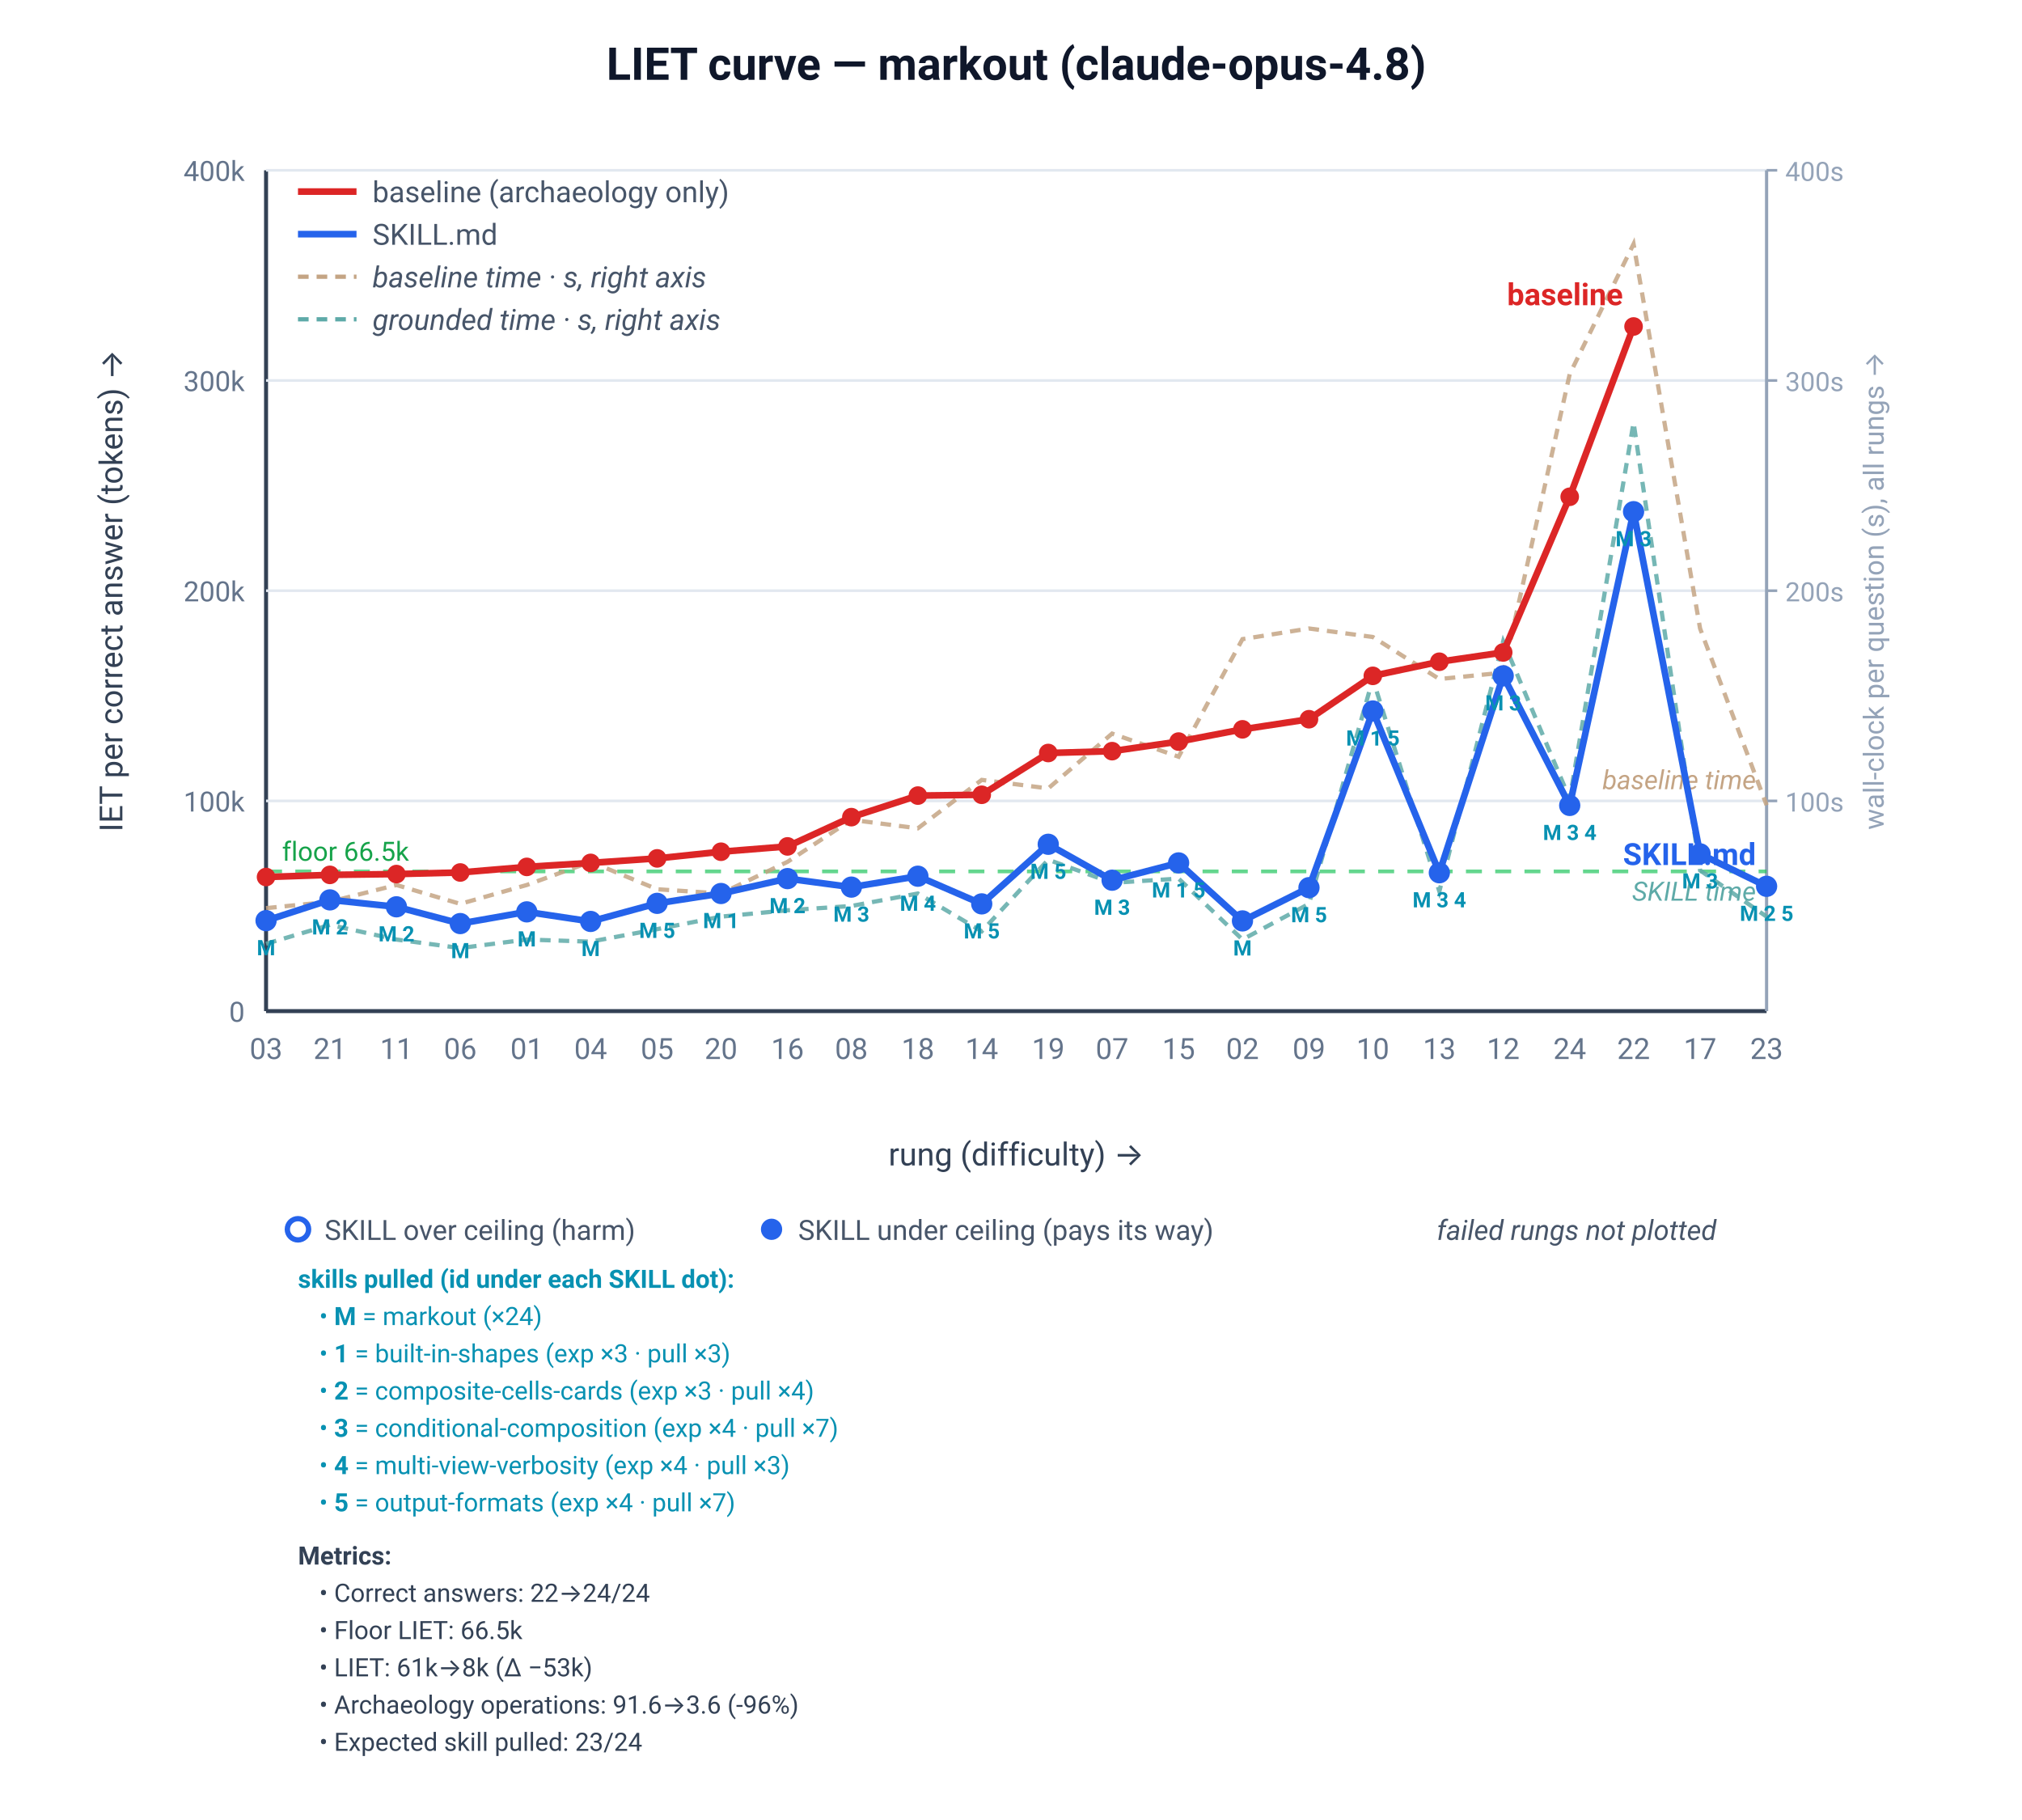
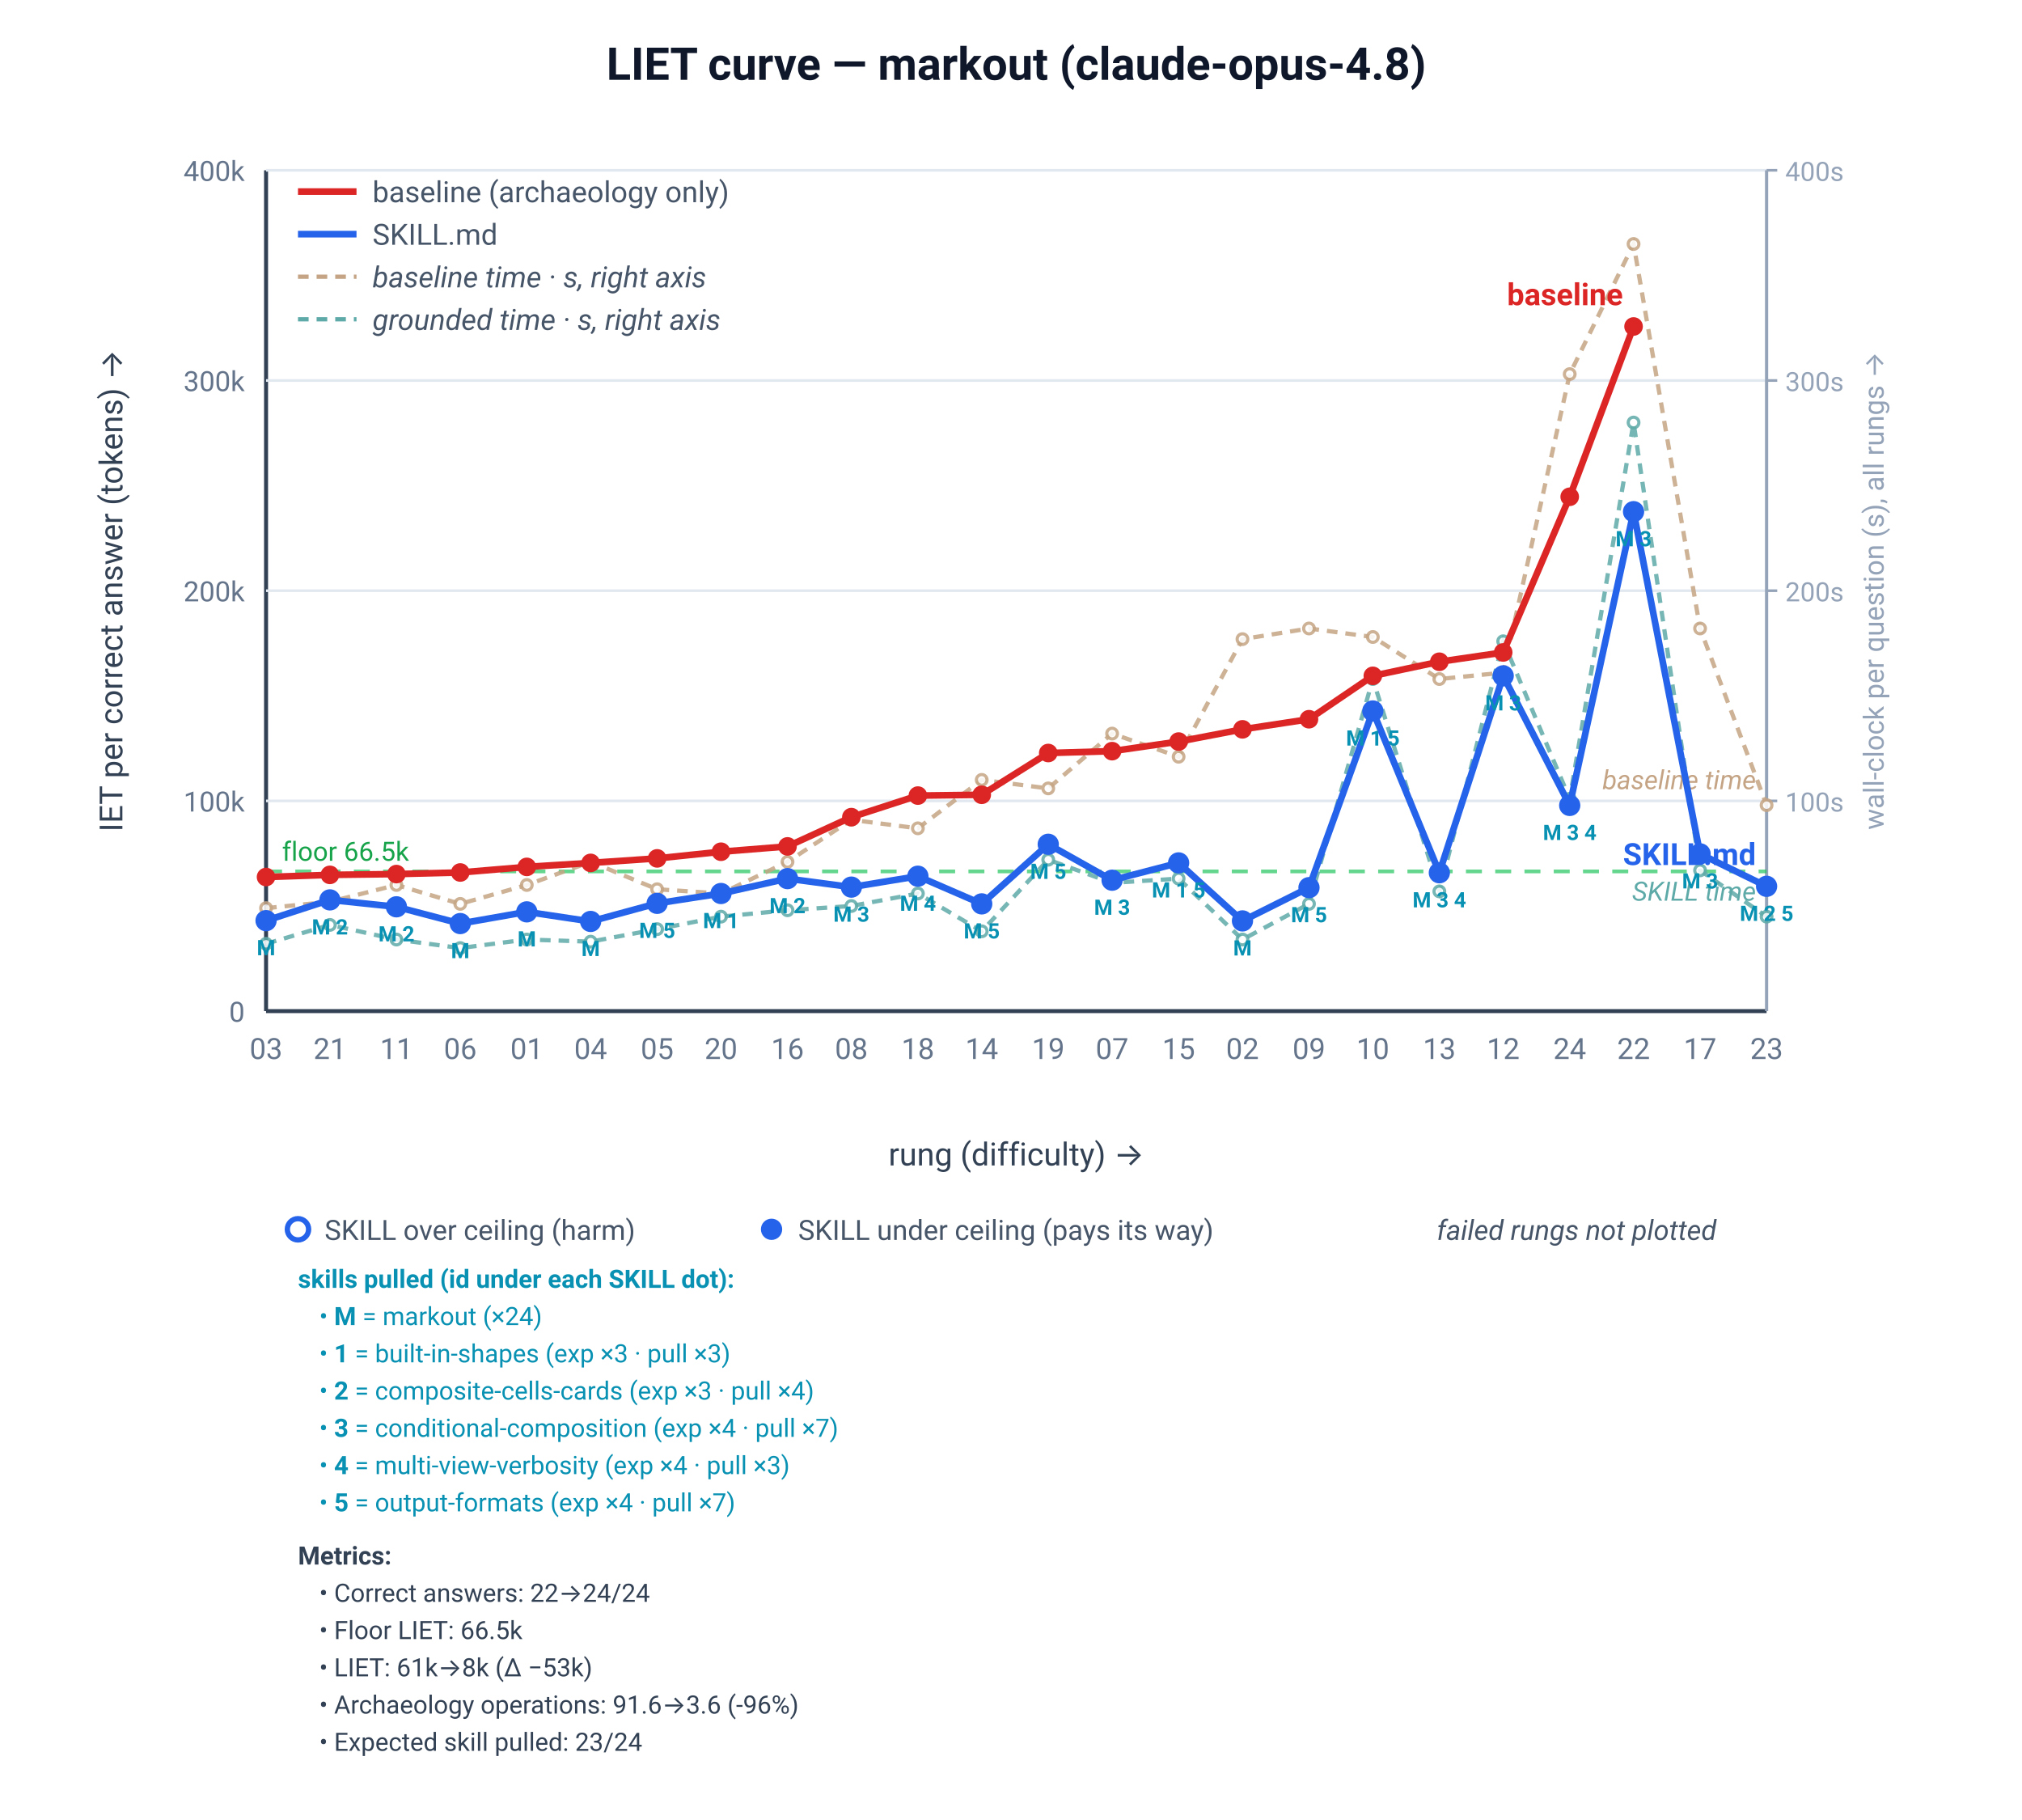
<svg xmlns="http://www.w3.org/2000/svg" viewBox="0 0 760 684" font-family="ui-sans-serif, system-ui, -apple-system, Segoe UI, Roboto, sans-serif">
  <rect width="760" height="684" fill="#ffffff" />
  <text x="382" y="30" text-anchor="middle" font-size="17" font-weight="700" fill="#0f172a">LIET curve — markout (claude-opus-4.8)</text>
  <line x1="100" y1="380" x2="664" y2="380" stroke="#334155" stroke-width="1.5" />
  <line x1="100" y1="380" x2="100" y2="64" stroke="#334155" stroke-width="1.5" />
  <text x="92" y="384" text-anchor="end" font-size="10.5" fill="#64748b">0</text>
  <line x1="100" y1="301" x2="664" y2="301" stroke="#e2e8f0" stroke-width="1" />
  <text x="92" y="305" text-anchor="end" font-size="10.5" fill="#64748b">100k</text>
  <line x1="100" y1="222" x2="664" y2="222" stroke="#e2e8f0" stroke-width="1" />
  <text x="92" y="226" text-anchor="end" font-size="10.5" fill="#64748b">200k</text>
  <line x1="100" y1="143" x2="664" y2="143" stroke="#e2e8f0" stroke-width="1" />
  <text x="92" y="147" text-anchor="end" font-size="10.5" fill="#64748b">300k</text>
  <line x1="100" y1="64" x2="664" y2="64" stroke="#e2e8f0" stroke-width="1" />
  <text x="92" y="68" text-anchor="end" font-size="10.5" fill="#64748b">400k</text>
  <text x="382" y="438" text-anchor="middle" font-size="12" fill="#334155">rung (difficulty) →</text>
  <text x="46" y="222" text-anchor="middle" font-size="12" fill="#334155" transform="rotate(-90 46 222)">IET per correct answer (tokens) →</text>
  <line x1="664" y1="380" x2="664" y2="64" stroke="#94a3b8" stroke-width="1.2" />
  <line x1="664" y1="301" x2="668" y2="301" stroke="#94a3b8" stroke-width="1" />
  <text x="671" y="305" text-anchor="start" font-size="10" fill="#94a3b8">100s</text>
  <line x1="664" y1="222" x2="668" y2="222" stroke="#94a3b8" stroke-width="1" />
  <text x="671" y="226" text-anchor="start" font-size="10" fill="#94a3b8">200s</text>
  <line x1="664" y1="143" x2="668" y2="143" stroke="#94a3b8" stroke-width="1" />
  <text x="671" y="147" text-anchor="start" font-size="10" fill="#94a3b8">300s</text>
  <line x1="664" y1="64" x2="668" y2="64" stroke="#94a3b8" stroke-width="1" />
  <text x="671" y="68" text-anchor="start" font-size="10" fill="#94a3b8">400s</text>
  <text x="708" y="222" text-anchor="middle" font-size="10.5" fill="#94a3b8" transform="rotate(-90 708 222)">wall-clock per question (s), all rungs →</text>
  <line x1="100" y1="327.5" x2="664" y2="327.5" stroke="#22c55e" stroke-width="1.4" stroke-dasharray="6 5" opacity="0.7" />
  <text x="106" y="323.5" font-size="10" fill="#16a34a">floor 66.5k</text>
  <g font-size="11" fill="#475569">
    <line x1="112" y1="72" x2="134" y2="72" stroke="#dc2626" stroke-width="2.5" />
    <text x="140" y="76">baseline (archaeology only)</text>
    <line x1="112" y1="88" x2="134" y2="88" stroke="#2563eb" stroke-width="2.5" />
    <text x="140" y="92">SKILL.md</text>
    <line x1="112" y1="104" x2="134" y2="104" stroke="#c4a484" stroke-width="1.6" stroke-dasharray="4 3" />
    <text x="140" y="108" font-style="italic">baseline time · s, right axis</text>
    <line x1="112" y1="120" x2="134" y2="120" stroke="#5eaaa8" stroke-width="1.6" stroke-dasharray="4 3" />
    <text x="140" y="124" font-style="italic">grounded time · s, right axis</text>
  </g>
  <g font-size="11" fill="#64748b" text-anchor="middle">
    <text x="100" y="398">03</text>
    <text x="124" y="398">21</text>
    <text x="149" y="398">11</text>
    <text x="173" y="398">06</text>
    <text x="198" y="398">01</text>
    <text x="222" y="398">04</text>
    <text x="247" y="398">05</text>
    <text x="271" y="398">20</text>
    <text x="296" y="398">16</text>
    <text x="320" y="398">08</text>
    <text x="345" y="398">18</text>
    <text x="369" y="398">14</text>
    <text x="394" y="398">19</text>
    <text x="418" y="398">07</text>
    <text x="443" y="398">15</text>
    <text x="467" y="398">02</text>
    <text x="492" y="398">09</text>
    <text x="516" y="398">10</text>
    <text x="541" y="398">13</text>
    <text x="565" y="398">12</text>
    <text x="590" y="398">24</text>
    <text x="614" y="398">22</text>
    <text x="639" y="398">17</text>
    <text x="664" y="398">23</text>
  </g>
  <polyline points="100,341.3 124,338.9 149,332.6 173,339.7 198,332.6 222,323.9 247,334.2 271,335.8 296,323.9 320,308.1 345,311.3 369,293.1 394,296.3 418,275.7 443,284.4 467,240.2 492,236.2 516,239.4 541,255.2 565,252.8 590,140.6 614,91.7 639,236.2 664,302.6" fill="none" stroke="#c4a484" stroke-width="1.6" stroke-dasharray="4 3" opacity="0.85" />
+   <circle cx="100" cy="341.3" r="2" fill="white" stroke="#c4a484" stroke-width="1.2" opacity="0.85" />
+   <circle cx="124" cy="338.9" r="2" fill="white" stroke="#c4a484" stroke-width="1.2" opacity="0.85" />
+   <circle cx="149" cy="332.6" r="2" fill="white" stroke="#c4a484" stroke-width="1.2" opacity="0.85" />
+   <circle cx="173" cy="339.7" r="2" fill="white" stroke="#c4a484" stroke-width="1.2" opacity="0.85" />
+   <circle cx="198" cy="332.6" r="2" fill="white" stroke="#c4a484" stroke-width="1.2" opacity="0.85" />
+   <circle cx="222" cy="323.9" r="2" fill="white" stroke="#c4a484" stroke-width="1.2" opacity="0.85" />
+   <circle cx="247" cy="334.2" r="2" fill="white" stroke="#c4a484" stroke-width="1.2" opacity="0.85" />
+   <circle cx="271" cy="335.8" r="2" fill="white" stroke="#c4a484" stroke-width="1.2" opacity="0.85" />
+   <circle cx="296" cy="323.9" r="2" fill="white" stroke="#c4a484" stroke-width="1.2" opacity="0.85" />
+   <circle cx="320" cy="308.1" r="2" fill="white" stroke="#c4a484" stroke-width="1.2" opacity="0.85" />
+   <circle cx="345" cy="311.3" r="2" fill="white" stroke="#c4a484" stroke-width="1.2" opacity="0.85" />
+   <circle cx="369" cy="293.1" r="2" fill="white" stroke="#c4a484" stroke-width="1.2" opacity="0.85" />
+   <circle cx="394" cy="296.3" r="2" fill="white" stroke="#c4a484" stroke-width="1.2" opacity="0.85" />
+   <circle cx="418" cy="275.7" r="2" fill="white" stroke="#c4a484" stroke-width="1.2" opacity="0.85" />
+   <circle cx="443" cy="284.4" r="2" fill="white" stroke="#c4a484" stroke-width="1.2" opacity="0.85" />
+   <circle cx="467" cy="240.2" r="2" fill="white" stroke="#c4a484" stroke-width="1.2" opacity="0.85" />
+   <circle cx="492" cy="236.2" r="2" fill="white" stroke="#c4a484" stroke-width="1.2" opacity="0.85" />
+   <circle cx="516" cy="239.4" r="2" fill="white" stroke="#c4a484" stroke-width="1.2" opacity="0.85" />
+   <circle cx="541" cy="255.2" r="2" fill="white" stroke="#c4a484" stroke-width="1.2" opacity="0.85" />
+   <circle cx="565" cy="252.8" r="2" fill="white" stroke="#c4a484" stroke-width="1.2" opacity="0.85" />
+   <circle cx="590" cy="140.6" r="2" fill="white" stroke="#c4a484" stroke-width="1.2" opacity="0.85" />
+   <circle cx="614" cy="91.7" r="2" fill="white" stroke="#c4a484" stroke-width="1.2" opacity="0.85" />
+   <circle cx="639" cy="236.2" r="2" fill="white" stroke="#c4a484" stroke-width="1.2" opacity="0.85" />
+   <circle cx="664" cy="302.6" r="2" fill="white" stroke="#c4a484" stroke-width="1.2" opacity="0.85" />
  <text x="660" y="296.6" text-anchor="end" font-size="10" font-style="italic" fill="#c4a484">baseline time</text>
  <polyline points="100,354.7 124,347.6 149,353.1 173,356.3 198,353.1 222,353.9 247,349.2 271,344.5 296,342.1 320,340.5 345,335.8 369,350 394,323.1 418,331.8 443,330.2 467,353.1 492,339.7 516,255.2 541,335 565,241 590,300.2 614,158.8 639,327.1 664,344.5" fill="none" stroke="#5eaaa8" stroke-width="1.6" stroke-dasharray="4 3" opacity="0.85" />
+   <circle cx="100" cy="354.7" r="2" fill="white" stroke="#5eaaa8" stroke-width="1.2" opacity="0.85" />
+   <circle cx="124" cy="347.6" r="2" fill="white" stroke="#5eaaa8" stroke-width="1.2" opacity="0.85" />
+   <circle cx="149" cy="353.1" r="2" fill="white" stroke="#5eaaa8" stroke-width="1.2" opacity="0.85" />
+   <circle cx="173" cy="356.3" r="2" fill="white" stroke="#5eaaa8" stroke-width="1.2" opacity="0.85" />
+   <circle cx="198" cy="353.1" r="2" fill="white" stroke="#5eaaa8" stroke-width="1.2" opacity="0.85" />
+   <circle cx="222" cy="353.9" r="2" fill="white" stroke="#5eaaa8" stroke-width="1.2" opacity="0.85" />
+   <circle cx="247" cy="349.2" r="2" fill="white" stroke="#5eaaa8" stroke-width="1.2" opacity="0.85" />
+   <circle cx="271" cy="344.5" r="2" fill="white" stroke="#5eaaa8" stroke-width="1.2" opacity="0.85" />
+   <circle cx="296" cy="342.1" r="2" fill="white" stroke="#5eaaa8" stroke-width="1.2" opacity="0.85" />
+   <circle cx="320" cy="340.5" r="2" fill="white" stroke="#5eaaa8" stroke-width="1.2" opacity="0.85" />
+   <circle cx="345" cy="335.8" r="2" fill="white" stroke="#5eaaa8" stroke-width="1.2" opacity="0.85" />
+   <circle cx="369" cy="350" r="2" fill="white" stroke="#5eaaa8" stroke-width="1.2" opacity="0.85" />
+   <circle cx="394" cy="323.1" r="2" fill="white" stroke="#5eaaa8" stroke-width="1.2" opacity="0.85" />
+   <circle cx="418" cy="331.8" r="2" fill="white" stroke="#5eaaa8" stroke-width="1.2" opacity="0.85" />
+   <circle cx="443" cy="330.2" r="2" fill="white" stroke="#5eaaa8" stroke-width="1.2" opacity="0.85" />
+   <circle cx="467" cy="353.1" r="2" fill="white" stroke="#5eaaa8" stroke-width="1.2" opacity="0.85" />
+   <circle cx="492" cy="339.7" r="2" fill="white" stroke="#5eaaa8" stroke-width="1.2" opacity="0.85" />
+   <circle cx="516" cy="255.2" r="2" fill="white" stroke="#5eaaa8" stroke-width="1.2" opacity="0.85" />
+   <circle cx="541" cy="335" r="2" fill="white" stroke="#5eaaa8" stroke-width="1.2" opacity="0.85" />
+   <circle cx="565" cy="241" r="2" fill="white" stroke="#5eaaa8" stroke-width="1.2" opacity="0.85" />
+   <circle cx="590" cy="300.2" r="2" fill="white" stroke="#5eaaa8" stroke-width="1.2" opacity="0.85" />
+   <circle cx="614" cy="158.8" r="2" fill="white" stroke="#5eaaa8" stroke-width="1.2" opacity="0.85" />
+   <circle cx="639" cy="327.1" r="2" fill="white" stroke="#5eaaa8" stroke-width="1.2" opacity="0.85" />
+   <circle cx="664" cy="344.5" r="2" fill="white" stroke="#5eaaa8" stroke-width="1.2" opacity="0.85" />
  <text x="660" y="338.5" text-anchor="end" font-size="10" font-style="italic" fill="#5eaaa8">SKILL time</text>
  <polyline points="100,329.6 124,328.8 149,328.5 173,327.9 198,325.8 222,324.3 247,322.6 271,320.1 296,318.1 320,307.1 345,299 369,298.7 394,283 418,282.3 443,278.7 467,274.1 492,270.3 516,254 541,248.7 565,245.2 590,186.7 614,122.7" fill="none" stroke="#dc2626" stroke-width="2.5" />
  <circle cx="100" cy="329.6" r="3.5" fill="#dc2626" />
  <circle cx="124" cy="328.8" r="3.5" fill="#dc2626" />
  <circle cx="149" cy="328.5" r="3.5" fill="#dc2626" />
  <circle cx="173" cy="327.9" r="3.5" fill="#dc2626" />
  <circle cx="198" cy="325.8" r="3.5" fill="#dc2626" />
  <circle cx="222" cy="324.3" r="3.5" fill="#dc2626" />
  <circle cx="247" cy="322.6" r="3.5" fill="#dc2626" />
  <circle cx="271" cy="320.1" r="3.5" fill="#dc2626" />
  <circle cx="296" cy="318.1" r="3.5" fill="#dc2626" />
  <circle cx="320" cy="307.1" r="3.5" fill="#dc2626" />
  <circle cx="345" cy="299" r="3.5" fill="#dc2626" />
  <circle cx="369" cy="298.7" r="3.5" fill="#dc2626" />
  <circle cx="394" cy="283" r="3.5" fill="#dc2626" />
  <circle cx="418" cy="282.3" r="3.5" fill="#dc2626" />
  <circle cx="443" cy="278.7" r="3.5" fill="#dc2626" />
  <circle cx="467" cy="274.1" r="3.5" fill="#dc2626" />
  <circle cx="492" cy="270.3" r="3.5" fill="#dc2626" />
  <circle cx="516" cy="254" r="3.5" fill="#dc2626" />
  <circle cx="541" cy="248.7" r="3.5" fill="#dc2626" />
  <circle cx="565" cy="245.2" r="3.5" fill="#dc2626" />
  <circle cx="590" cy="186.7" r="3.5" fill="#dc2626" />
  <circle cx="614" cy="122.7" r="3.5" fill="#dc2626" />
  <text x="610" y="114.7" text-anchor="end" font-size="11.5" font-weight="700" fill="#dc2626">baseline</text>
  <polyline points="100,346 124,338.2 149,340.8 173,347.1 198,342.7 222,346.3 247,339.5 271,335.8 296,330.2 320,333.4 345,329.3 369,339.7 394,317.3 418,330.8 443,324.3 467,346.1 492,333.6 516,267.2 541,328 565,254 590,302.7 614,192.3 639,320.9 664,333.1" fill="none" stroke="#2563eb" stroke-width="2.5" />
  <circle cx="100" cy="346" r="4" fill="#2563eb" />
  <circle cx="124" cy="338.2" r="4" fill="#2563eb" />
  <circle cx="149" cy="340.8" r="4" fill="#2563eb" />
  <circle cx="173" cy="347.1" r="4" fill="#2563eb" />
  <circle cx="198" cy="342.7" r="4" fill="#2563eb" />
  <circle cx="222" cy="346.3" r="4" fill="#2563eb" />
  <circle cx="247" cy="339.5" r="4" fill="#2563eb" />
  <circle cx="271" cy="335.8" r="4" fill="#2563eb" />
  <circle cx="296" cy="330.2" r="4" fill="#2563eb" />
  <circle cx="320" cy="333.4" r="4" fill="#2563eb" />
  <circle cx="345" cy="329.3" r="4" fill="#2563eb" />
  <circle cx="369" cy="339.7" r="4" fill="#2563eb" />
  <circle cx="394" cy="317.3" r="4" fill="#2563eb" />
  <circle cx="418" cy="330.8" r="4" fill="#2563eb" />
  <circle cx="443" cy="324.3" r="4" fill="#2563eb" />
  <circle cx="467" cy="346.1" r="4" fill="#2563eb" />
  <circle cx="492" cy="333.6" r="4" fill="#2563eb" />
  <circle cx="516" cy="267.2" r="4" fill="#2563eb" />
  <circle cx="541" cy="328" r="4" fill="#2563eb" />
  <circle cx="565" cy="254" r="4" fill="#2563eb" />
  <circle cx="590" cy="302.7" r="4" fill="#2563eb" />
  <circle cx="614" cy="192.3" r="4" fill="#2563eb" />
  <circle cx="639" cy="320.9" r="4" fill="#2563eb" />
  <circle cx="664" cy="333.1" r="4" fill="#2563eb" />
  <text x="660" y="325.1" text-anchor="end" font-size="11.5" font-weight="700" fill="#2563eb">SKILL.md</text>
  <g font-size="8" font-weight="700" fill="#0891b2" text-anchor="middle">
    <text x="100" y="359">M</text>
    <text x="124" y="351.2">M 2</text>
    <text x="149" y="353.8">M 2</text>
    <text x="173" y="360.1">M</text>
    <text x="198" y="355.7">M</text>
    <text x="222" y="359.3">M</text>
    <text x="247" y="352.5">M 5</text>
    <text x="271" y="348.8">M 1</text>
    <text x="296" y="343.2">M 2</text>
    <text x="320" y="346.4">M 3</text>
    <text x="345" y="342.3">M 4</text>
    <text x="369" y="352.7">M 5</text>
    <text x="394" y="330.3">M 5</text>
    <text x="418" y="343.8">M 3</text>
    <text x="443" y="337.3">M 1 5</text>
    <text x="467" y="359.1">M</text>
    <text x="492" y="346.6">M 5</text>
    <text x="516" y="280.2">M 1 5</text>
    <text x="541" y="341">M 3 4</text>
    <text x="565" y="267">M 3</text>
    <text x="590" y="315.7">M 3 4</text>
    <text x="614" y="205.3">M 3</text>
    <text x="639" y="333.9">M 3</text>
    <text x="664" y="346.1">M 2 5</text>
  </g>
  <g font-size="10.5" fill="#475569">
    <circle cx="112" cy="462" r="4" fill="none" stroke="#2563eb" stroke-width="2" />
    <text x="122" y="466">SKILL over ceiling (harm)</text>
    <circle cx="290" cy="462" r="4" fill="#2563eb" />
    <text x="300" y="466">SKILL under ceiling (pays its way)</text>
    <text x="540" y="466" font-style="italic">failed rungs not plotted</text>
  </g>
  <text x="112" y="484" font-size="9.5" font-weight="700" fill="#0891b2">skills pulled (id under each SKILL dot):</text>
  <g font-size="9.5" fill="#0891b2">
    <text x="120" y="498">• <tspan font-weight="700">M</tspan> = markout (×24)</text>
    <text x="120" y="512">• <tspan font-weight="700">1</tspan> = built-in-shapes (exp ×3 · pull ×3)</text>
    <text x="120" y="526">• <tspan font-weight="700">2</tspan> = composite-cells-cards (exp ×3 · pull ×4)</text>
    <text x="120" y="540">• <tspan font-weight="700">3</tspan> = conditional-composition (exp ×4 · pull ×7)</text>
    <text x="120" y="554">• <tspan font-weight="700">4</tspan> = multi-view-verbosity (exp ×4 · pull ×3)</text>
    <text x="120" y="568">• <tspan font-weight="700">5</tspan> = output-formats (exp ×4 · pull ×7)</text>
  </g>
  <text x="112" y="588" font-size="9.5" font-weight="700" fill="#334155">Metrics:</text>
  <g font-size="9.5" fill="#334155">
    <text x="120" y="602">• Correct answers: 22→24/24</text>
    <text x="120" y="616">• Floor LIET: 66.5k</text>
    <text x="120" y="630">• LIET: 61k→8k (Δ −53k)</text>
    <text x="120" y="644">• Archaeology operations: 91.6→3.6 (-96%)</text>
    <text x="120" y="658">• Expected skill pulled: 23/24</text>
  </g>
</svg>
